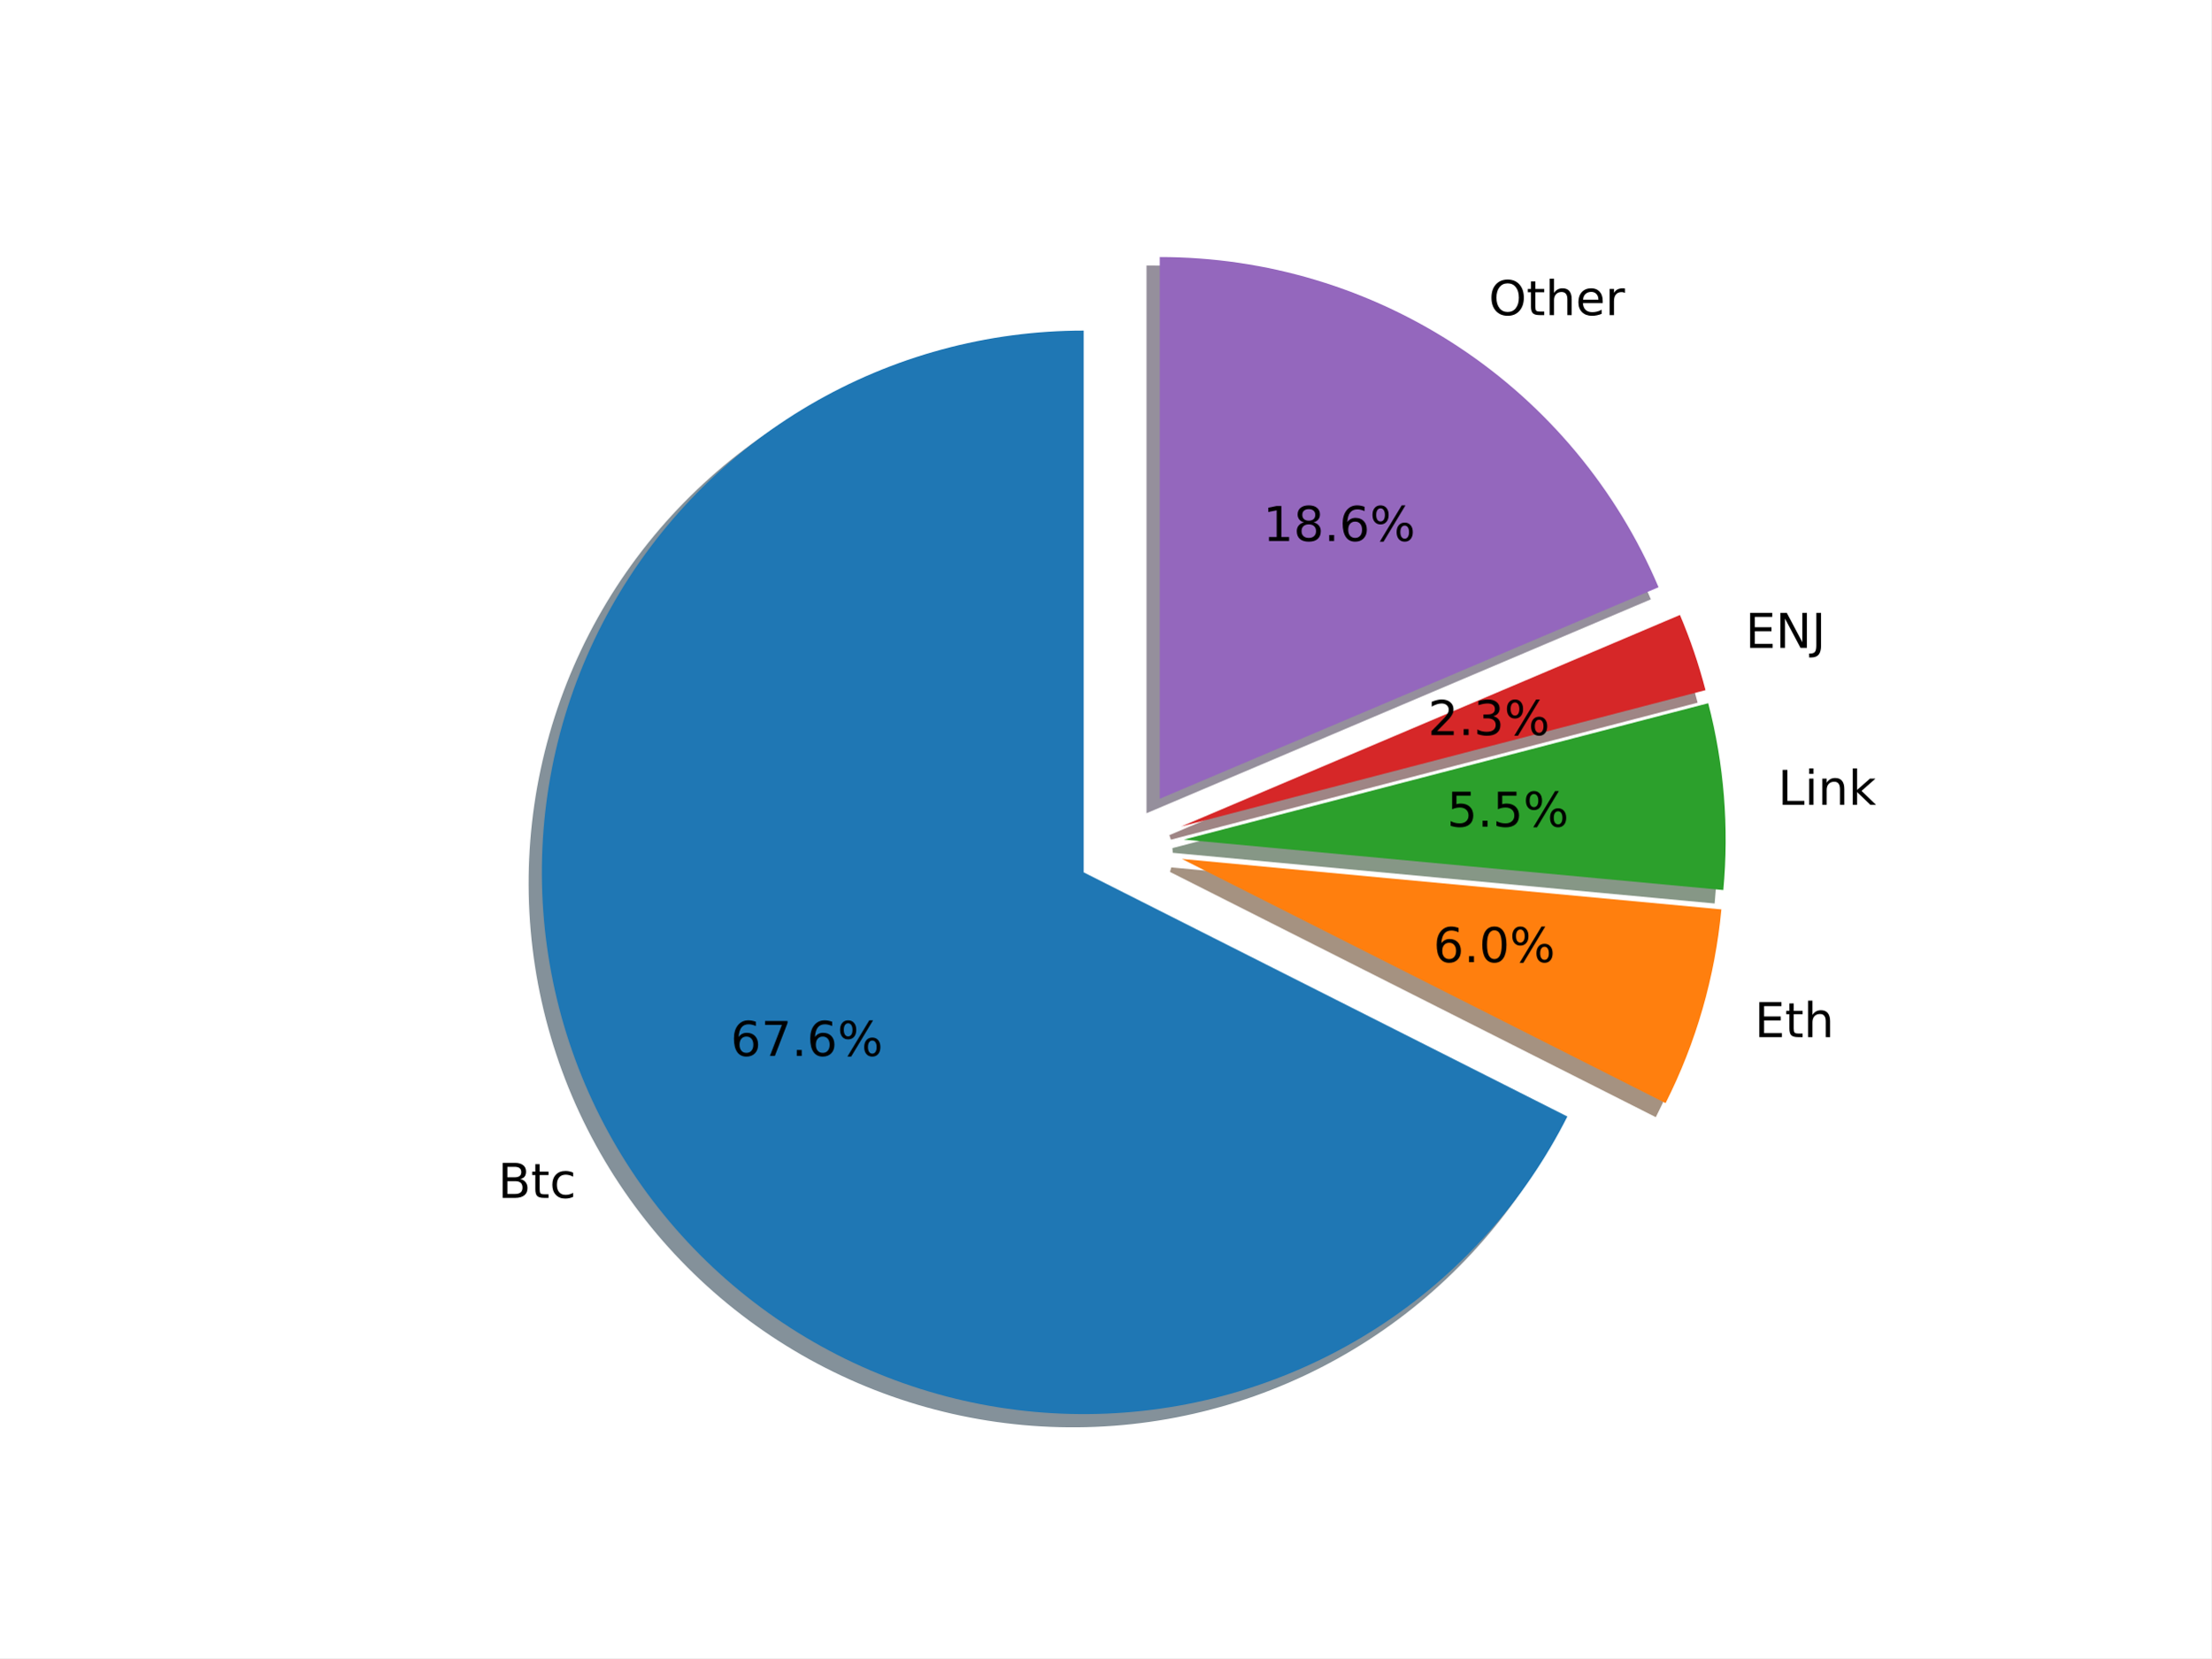
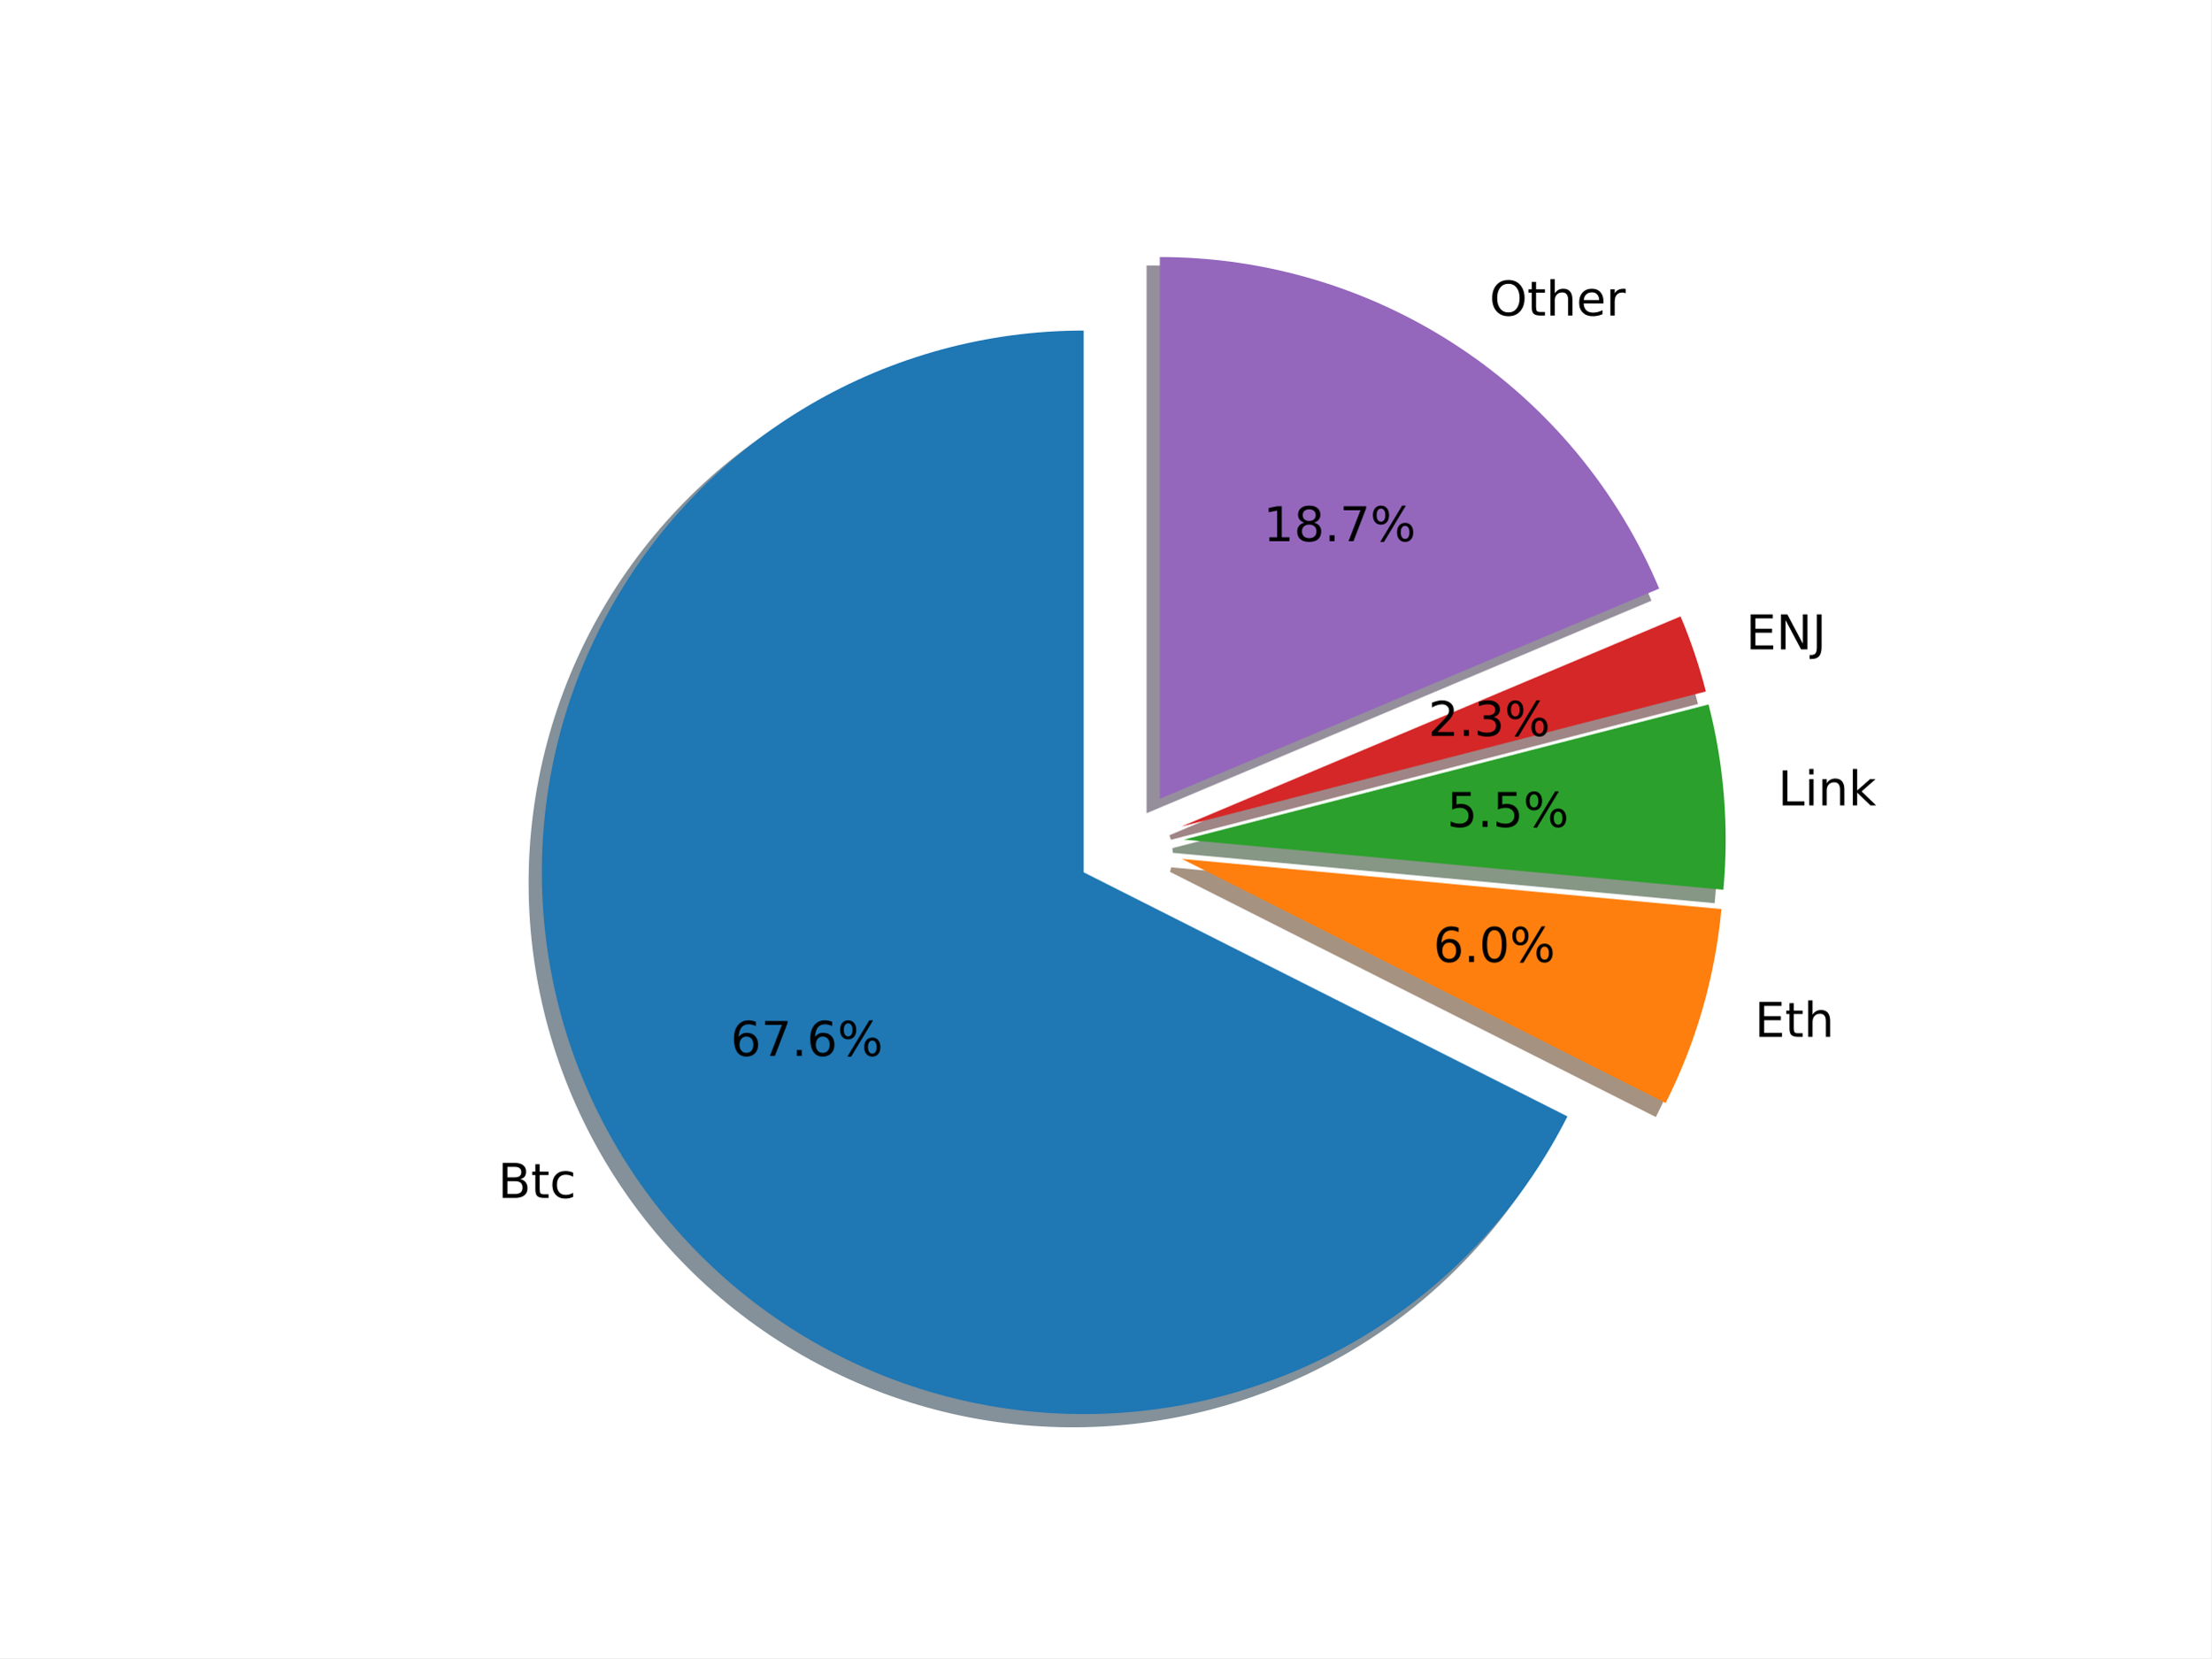
<svg xmlns="http://www.w3.org/2000/svg" xmlns:xlink="http://www.w3.org/1999/xlink" height="345.6pt" version="1.1" viewBox="0 0 460.8 345.6" width="460.8pt">
  <defs>
    <style type="text/css">
*{stroke-linecap:butt;stroke-linejoin:round;}
  </style>
  </defs>
  <g id="figure_1">
    <g id="patch_1">
      <path d="M 0 345.6  L 460.8 345.6  L 460.8 0  L 0 0  z " style="fill:#ffffff;" />
    </g>
    <g id="axes_1">
      <g id="patch_2">
-         <path d="M 223.583 71.16  C 203.495 71.16 183.766 76.52 166.439 86.686  C 149.113 96.852 134.809 111.46 125.01 128.996  C 115.21 146.532 110.265 166.37 110.687 186.454  C 111.109 206.538 116.883 226.15 127.411 243.259  C 137.939 260.368 152.844 274.362 170.582 283.791  C 188.32 293.219 208.257 297.746 228.328 296.902  C 248.399 296.058 267.885 289.874 284.769 278.989  C 301.653 268.104 315.331 252.908 324.385 234.976  L 223.583 184.081  L 223.583 71.16  z " style="fill:#092436;opacity:0.5;stroke:#092436;stroke-linejoin:miter;" />
+         <path d="M 223.585 71.153  C 203.495 71.153 183.764 76.514 166.437 86.681  C 149.11 96.848 134.806 111.457 125.006 128.994  C 115.207 146.532 110.263 166.371 110.686 186.456  C 111.109 206.542 116.885 226.155 127.415 243.264  C 137.945 260.373 152.852 274.366 170.592 283.794  C 188.332 293.222 208.271 297.746 228.343 296.9  C 248.415 296.053 267.902 289.866 284.786 278.978  C 301.669 268.09 315.345 252.891 324.397 234.956  L 223.585 184.076  L 223.585 71.153  z " style="fill:#092436;opacity:0.5;stroke:#092436;stroke-linejoin:miter;" />
      </g>
      <g id="patch_3">
-         <path d="M 344.853 232.183  C 348.03 225.891 350.611 219.314 352.562 212.54  C 354.513 205.767 355.825 198.825 356.482 191.806  L 244.052 181.288  L 344.853 232.183  z " style="fill:#4c2604;opacity:0.5;stroke:#4c2604;stroke-linejoin:miter;" />
+         <path d="M 344.866 232.158  C 348.046 225.858 350.628 219.274 352.578 212.493  C 354.529 205.711 355.839 198.761 356.493 191.734  L 244.054 181.279  L 344.866 232.158  z " style="fill:#4c2604;opacity:0.5;stroke:#4c2604;stroke-linejoin:miter;" />
      </g>
      <g id="patch_4">
-         <path d="M 356.886 187.772  C 357.496 181.252 357.538 174.692 357.011 168.164  C 356.484 161.637 355.39 155.168 353.742 148.831  L 244.456 177.254  L 356.886 187.772  z " style="fill:#0d300d;opacity:0.5;stroke:#0d300d;stroke-linejoin:miter;" />
+         <path d="M 356.897 187.714  C 357.498 181.248 357.54 174.742 357.023 168.268  C 356.506 161.794 355.432 155.377 353.812 149.088  L 244.458 177.259  L 356.897 187.714  z " style="fill:#0d300d;opacity:0.5;stroke:#0d300d;stroke-linejoin:miter;" />
      </g>
      <g id="patch_5">
-         <path d="M 353.177 146.104  C 352.482 143.431 351.689 140.785 350.8 138.171  C 349.911 135.556 348.926 132.975 347.848 130.433  L 243.892 174.527  L 353.177 146.104  z " style="fill:#400c0c;opacity:0.5;stroke:#400c0c;stroke-linejoin:miter;" />
+         <path d="M 353.255 146.378  C 352.568 143.71 351.783 141.068 350.902 138.457  C 350.022 135.846 349.046 133.268 347.977 130.729  L 243.902 174.549  L 353.255 146.378  z " style="fill:#400c0c;opacity:0.5;stroke:#400c0c;stroke-linejoin:miter;" />
      </g>
      <g id="patch_6">
-         <path d="M 343.391 124.653  C 334.734 104.245 320.257 86.83 301.772 74.592  C 283.288 62.354 261.603 55.826 239.435 55.826  L 239.434 168.748  L 343.391 124.653  z " style="fill:#2c1f39;opacity:0.5;stroke:#2c1f39;stroke-linejoin:miter;" />
+         <path d="M 343.523 124.93  C 334.901 104.452 320.423 86.967 301.912 74.676  C 283.401 62.385 261.668 55.826 239.448 55.826  L 239.448 168.75  L 343.523 124.93  z " style="fill:#2c1f39;opacity:0.5;stroke:#2c1f39;stroke-linejoin:miter;" />
      </g>
      <g id="patch_7">
-         <path d="M 225.842 68.901  C 205.753 68.901 186.024 74.262 168.698 84.428  C 151.371 94.594 137.067 109.201 127.268 126.737  C 117.468 144.274 112.524 164.111 112.946 184.195  C 113.368 204.279 119.142 223.892 129.669 241.001  C 140.197 258.109 155.102 272.103 172.84 281.532  C 190.578 290.961 210.515 295.488 230.586 294.644  C 250.657 293.8 270.144 287.615 287.028 276.73  C 303.912 265.846 317.589 250.65 326.643 232.717  L 225.842 181.823  L 225.842 68.901  z " style="fill:#1f77b4;" />
+         <path d="M 225.843 68.894  C 205.753 68.894 186.023 74.255 168.696 84.422  C 151.368 94.589 137.064 109.198 127.265 126.736  C 117.465 144.273 112.521 164.112 112.944 184.198  C 113.368 204.283 119.144 223.896 129.673 241.005  C 140.203 258.115 155.11 272.108 172.851 281.535  C 190.591 290.963 210.53 295.488 230.602 294.641  C 250.674 293.795 270.161 287.607 287.044 276.719  C 303.928 265.831 317.603 250.632 326.655 232.697  L 225.843 181.818  L 225.843 68.894  z " style="fill:#1f77b4;" />
      </g>
      <g id="patch_8">
-         <path d="M 347.111 229.925  C 350.289 223.632 352.87 217.056 354.821 210.282  C 356.771 203.508 358.084 196.567 358.74 189.548  L 246.31 179.03  L 347.111 229.925  z " style="fill:#ff7f0e;" />
+         <path d="M 347.125 229.9  C 350.304 223.6 352.886 217.016 354.837 210.234  C 356.787 203.452 358.098 196.502 358.751 189.476  L 246.313 179.021  L 347.125 229.9  z " style="fill:#ff7f0e;" />
      </g>
      <g id="patch_9">
-         <path d="M 359.145 185.514  C 359.755 178.994 359.796 172.433 359.269 165.906  C 358.742 159.379 357.648 152.91 356 146.572  L 246.715 174.996  L 359.145 185.514  z " style="fill:#2ca02c;" />
+         <path d="M 359.155 185.456  C 359.757 178.989 359.799 172.483 359.282 166.009  C 358.765 159.536 357.69 153.119 356.07 146.83  L 246.717 175  L 359.155 185.456  z " style="fill:#2ca02c;" />
      </g>
      <g id="patch_10">
-         <path d="M 355.435 143.846  C 354.74 141.173 353.947 138.527 353.058 135.912  C 352.169 133.298 351.184 130.717 350.106 128.175  L 246.15 172.269  L 355.435 143.846  z " style="fill:#d62728;" />
+         <path d="M 355.514 144.12  C 354.826 141.452 354.042 138.809 353.161 136.198  C 352.28 133.588 351.304 131.01 350.235 128.47  L 246.16 172.29  L 355.514 144.12  z " style="fill:#d62728;" />
      </g>
      <g id="patch_11">
-         <path d="M 345.649 122.395  C 336.993 101.986 322.515 84.572 304.031 72.334  C 285.546 60.096 263.861 53.568 241.693 53.568  L 241.693 166.489  L 345.649 122.395  z " style="fill:#9467bd;" />
+         <path d="M 345.781 122.672  C 337.159 102.193 322.681 84.708 304.17 72.417  C 285.66 60.126 263.926 53.568 241.706 53.568  L 241.706 166.492  L 345.781 122.672  z " style="fill:#9467bd;" />
      </g>
      <g id="matplotlib.axis_1" />
      <g id="matplotlib.axis_2" />
      <g id="text_1">
        <defs>
          <path d="M 19.672 34.812  L 19.672 8.109  L 35.5 8.109  Q 43.453 8.109 47.281 11.406  Q 51.125 14.703 51.125 21.484  Q 51.125 28.328 47.281 31.562  Q 43.453 34.812 35.5 34.812  z M 19.672 64.797  L 19.672 42.828  L 34.281 42.828  Q 41.5 42.828 45.031 45.531  Q 48.578 48.25 48.578 53.812  Q 48.578 59.328 45.031 62.062  Q 41.5 64.797 34.281 64.797  z M 9.812 72.906  L 35.016 72.906  Q 46.297 72.906 52.391 68.219  Q 58.5 63.531 58.5 54.891  Q 58.5 48.188 55.375 44.234  Q 52.25 40.281 46.188 39.312  Q 53.469 37.75 57.5 32.781  Q 61.531 27.828 61.531 20.406  Q 61.531 10.641 54.891 5.312  Q 48.25 0 35.984 0  L 9.812 0  z " id="DejaVuSans-66" />
          <path d="M 18.312 70.219  L 18.312 54.688  L 36.812 54.688  L 36.812 47.703  L 18.312 47.703  L 18.312 18.016  Q 18.312 11.328 20.141 9.422  Q 21.969 7.516 27.594 7.516  L 36.812 7.516  L 36.812 0  L 27.594 0  Q 17.188 0 13.234 3.875  Q 9.281 7.766 9.281 18.016  L 9.281 47.703  L 2.688 47.703  L 2.688 54.688  L 9.281 54.688  L 9.281 70.219  z " id="DejaVuSans-116" />
          <path d="M 48.781 52.594  L 48.781 44.188  Q 44.969 46.297 41.141 47.344  Q 37.312 48.391 33.406 48.391  Q 24.656 48.391 19.812 42.844  Q 14.984 37.312 14.984 27.297  Q 14.984 17.281 19.812 11.734  Q 24.656 6.203 33.406 6.203  Q 37.312 6.203 41.141 7.25  Q 44.969 8.297 48.781 10.406  L 48.781 2.094  Q 45.016 0.344 40.984 -0.531  Q 36.969 -1.422 32.422 -1.422  Q 20.062 -1.422 12.781 6.344  Q 5.516 14.109 5.516 27.297  Q 5.516 40.672 12.859 48.328  Q 20.219 56 33.016 56  Q 37.156 56 41.109 55.141  Q 45.062 54.297 48.781 52.594  z " id="DejaVuSans-99" />
        </defs>
-         <g transform="translate(103.7724 249.6777)scale(0.1 -0.1)">
+         <g transform="translate(103.7767 249.6835)scale(0.1 -0.1)">
          <use xlink:href="#DejaVuSans-66" />
          <use x="68.604" xlink:href="#DejaVuSans-116" />
          <use x="107.812" xlink:href="#DejaVuSans-99" />
        </g>
      </g>
      <g id="text_2">
        <defs>
          <path d="M 33.016 40.375  Q 26.375 40.375 22.484 35.828  Q 18.609 31.297 18.609 23.391  Q 18.609 15.531 22.484 10.953  Q 26.375 6.391 33.016 6.391  Q 39.656 6.391 43.531 10.953  Q 47.406 15.531 47.406 23.391  Q 47.406 31.297 43.531 35.828  Q 39.656 40.375 33.016 40.375  z M 52.594 71.297  L 52.594 62.312  Q 48.875 64.062 45.094 64.984  Q 41.312 65.922 37.594 65.922  Q 27.828 65.922 22.672 59.328  Q 17.531 52.734 16.797 39.406  Q 19.672 43.656 24.016 45.922  Q 28.375 48.188 33.594 48.188  Q 44.578 48.188 50.953 41.516  Q 57.328 34.859 57.328 23.391  Q 57.328 12.156 50.688 5.359  Q 44.047 -1.422 33.016 -1.422  Q 20.359 -1.422 13.672 8.266  Q 6.984 17.969 6.984 36.375  Q 6.984 53.656 15.188 63.938  Q 23.391 74.219 37.203 74.219  Q 40.922 74.219 44.703 73.484  Q 48.484 72.75 52.594 71.297  z " id="DejaVuSans-54" />
          <path d="M 8.203 72.906  L 55.078 72.906  L 55.078 68.703  L 28.609 0  L 18.312 0  L 43.219 64.594  L 8.203 64.594  z " id="DejaVuSans-55" />
          <path d="M 10.688 12.406  L 21 12.406  L 21 0  L 10.688 0  z " id="DejaVuSans-46" />
          <path d="M 72.703 32.078  Q 68.453 32.078 66.031 28.469  Q 63.625 24.859 63.625 18.406  Q 63.625 12.062 66.031 8.422  Q 68.453 4.781 72.703 4.781  Q 76.859 4.781 79.266 8.422  Q 81.688 12.062 81.688 18.406  Q 81.688 24.812 79.266 28.438  Q 76.859 32.078 72.703 32.078  z M 72.703 38.281  Q 80.422 38.281 84.953 32.906  Q 89.5 27.547 89.5 18.406  Q 89.5 9.281 84.938 3.922  Q 80.375 -1.422 72.703 -1.422  Q 64.891 -1.422 60.344 3.922  Q 55.812 9.281 55.812 18.406  Q 55.812 27.594 60.375 32.938  Q 64.938 38.281 72.703 38.281  z M 22.312 68.016  Q 18.109 68.016 15.688 64.375  Q 13.281 60.75 13.281 54.391  Q 13.281 47.953 15.672 44.328  Q 18.062 40.719 22.312 40.719  Q 26.562 40.719 28.969 44.328  Q 31.391 47.953 31.391 54.391  Q 31.391 60.688 28.953 64.344  Q 26.516 68.016 22.312 68.016  z M 66.406 74.219  L 74.219 74.219  L 28.609 -1.422  L 20.797 -1.422  z M 22.312 74.219  Q 30.031 74.219 34.609 68.875  Q 39.203 63.531 39.203 54.391  Q 39.203 45.172 34.641 39.844  Q 30.078 34.516 22.312 34.516  Q 14.547 34.516 10.031 39.859  Q 5.516 45.219 5.516 54.391  Q 5.516 63.484 10.047 68.844  Q 14.594 74.219 22.312 74.219  z " id="DejaVuSans-37" />
        </defs>
-         <g transform="translate(152.2548 220.0887)scale(0.1 -0.1)">
+         <g transform="translate(152.2576 220.0898)scale(0.1 -0.1)">
          <use xlink:href="#DejaVuSans-54" />
          <use x="63.623" xlink:href="#DejaVuSans-55" />
          <use x="127.246" xlink:href="#DejaVuSans-46" />
          <use x="159.033" xlink:href="#DejaVuSans-54" />
          <use x="222.656" xlink:href="#DejaVuSans-37" />
        </g>
      </g>
      <g id="text_3">
        <defs>
          <path d="M 9.812 72.906  L 55.906 72.906  L 55.906 64.594  L 19.672 64.594  L 19.672 43.016  L 54.391 43.016  L 54.391 34.719  L 19.672 34.719  L 19.672 8.297  L 56.781 8.297  L 56.781 0  L 9.812 0  z " id="DejaVuSans-69" />
          <path d="M 54.891 33.016  L 54.891 0  L 45.906 0  L 45.906 32.719  Q 45.906 40.484 42.875 44.328  Q 39.844 48.188 33.797 48.188  Q 26.516 48.188 22.312 43.547  Q 18.109 38.922 18.109 30.906  L 18.109 0  L 9.078 0  L 9.078 75.984  L 18.109 75.984  L 18.109 46.188  Q 21.344 51.125 25.703 53.562  Q 30.078 56 35.797 56  Q 45.219 56 50.047 50.172  Q 54.891 44.344 54.891 33.016  z " id="DejaVuSans-104" />
        </defs>
-         <g transform="translate(365.6716 216.1667)scale(0.1 -0.1)">
+         <g transform="translate(365.6891 216.1147)scale(0.1 -0.1)">
          <use xlink:href="#DejaVuSans-69" />
          <use x="63.184" xlink:href="#DejaVuSans-116" />
          <use x="102.393" xlink:href="#DejaVuSans-104" />
        </g>
      </g>
      <g id="text_4">
        <defs>
          <path d="M 31.781 66.406  Q 24.172 66.406 20.328 58.906  Q 16.5 51.422 16.5 36.375  Q 16.5 21.391 20.328 13.891  Q 24.172 6.391 31.781 6.391  Q 39.453 6.391 43.281 13.891  Q 47.125 21.391 47.125 36.375  Q 47.125 51.422 43.281 58.906  Q 39.453 66.406 31.781 66.406  z M 31.781 74.219  Q 44.047 74.219 50.516 64.516  Q 56.984 54.828 56.984 36.375  Q 56.984 17.969 50.516 8.266  Q 44.047 -1.422 31.781 -1.422  Q 19.531 -1.422 13.062 8.266  Q 6.594 17.969 6.594 36.375  Q 6.594 54.828 13.062 64.516  Q 19.531 74.219 31.781 74.219  z " id="DejaVuSans-48" />
        </defs>
-         <g transform="translate(298.714 200.5406)scale(0.1 -0.1)">
+         <g transform="translate(298.7247 200.508)scale(0.1 -0.1)">
          <use xlink:href="#DejaVuSans-54" />
          <use x="63.623" xlink:href="#DejaVuSans-46" />
          <use x="95.41" xlink:href="#DejaVuSans-48" />
          <use x="159.033" xlink:href="#DejaVuSans-37" />
        </g>
      </g>
      <g id="text_5">
        <defs>
          <path d="M 9.812 72.906  L 19.672 72.906  L 19.672 8.297  L 55.172 8.297  L 55.172 0  L 9.812 0  z " id="DejaVuSans-76" />
          <path d="M 9.422 54.688  L 18.406 54.688  L 18.406 0  L 9.422 0  z M 9.422 75.984  L 18.406 75.984  L 18.406 64.594  L 9.422 64.594  z " id="DejaVuSans-105" />
          <path d="M 54.891 33.016  L 54.891 0  L 45.906 0  L 45.906 32.719  Q 45.906 40.484 42.875 44.328  Q 39.844 48.188 33.797 48.188  Q 26.516 48.188 22.312 43.547  Q 18.109 38.922 18.109 30.906  L 18.109 0  L 9.078 0  L 9.078 54.688  L 18.109 54.688  L 18.109 46.188  Q 21.344 51.125 25.703 53.562  Q 30.078 56 35.797 56  Q 45.219 56 50.047 50.172  Q 54.891 44.344 54.891 33.016  z " id="DejaVuSans-110" />
          <path d="M 9.078 75.984  L 18.109 75.984  L 18.109 31.109  L 44.922 54.688  L 56.391 54.688  L 27.391 29.109  L 57.625 0  L 45.906 0  L 18.109 26.703  L 18.109 0  L 9.078 0  z " id="DejaVuSans-107" />
        </defs>
-         <g transform="translate(370.5248 167.7564)scale(0.1 -0.1)">
+         <g transform="translate(370.5384 167.8697)scale(0.1 -0.1)">
          <use xlink:href="#DejaVuSans-76" />
          <use x="55.713" xlink:href="#DejaVuSans-105" />
          <use x="83.496" xlink:href="#DejaVuSans-110" />
          <use x="146.875" xlink:href="#DejaVuSans-107" />
        </g>
      </g>
      <g id="text_6">
        <defs>
          <path d="M 10.797 72.906  L 49.516 72.906  L 49.516 64.594  L 19.828 64.594  L 19.828 46.734  Q 21.969 47.469 24.109 47.828  Q 26.266 48.188 28.422 48.188  Q 40.625 48.188 47.75 41.5  Q 54.891 34.812 54.891 23.391  Q 54.891 11.625 47.562 5.094  Q 40.234 -1.422 26.906 -1.422  Q 22.312 -1.422 17.547 -0.641  Q 12.797 0.141 7.719 1.703  L 7.719 11.625  Q 12.109 9.234 16.797 8.062  Q 21.484 6.891 26.703 6.891  Q 35.156 6.891 40.078 11.328  Q 45.016 15.766 45.016 23.391  Q 45.016 31 40.078 35.438  Q 35.156 39.891 26.703 39.891  Q 22.75 39.891 18.812 39.016  Q 14.891 38.141 10.797 36.281  z " id="DejaVuSans-53" />
        </defs>
-         <g transform="translate(301.5451 172.3013)scale(0.1 -0.1)">
+         <g transform="translate(301.5534 172.3651)scale(0.1 -0.1)">
          <use xlink:href="#DejaVuSans-53" />
          <use x="63.623" xlink:href="#DejaVuSans-46" />
          <use x="95.41" xlink:href="#DejaVuSans-53" />
          <use x="159.033" xlink:href="#DejaVuSans-37" />
        </g>
      </g>
      <g id="text_7">
        <defs>
          <path d="M 9.812 72.906  L 23.094 72.906  L 55.422 11.922  L 55.422 72.906  L 64.984 72.906  L 64.984 0  L 51.703 0  L 19.391 60.984  L 19.391 0  L 9.812 0  z " id="DejaVuSans-78" />
          <path d="M 9.812 72.906  L 19.672 72.906  L 19.672 5.078  Q 19.672 -8.109 14.672 -14.062  Q 9.672 -20.016 -1.422 -20.016  L -5.172 -20.016  L -5.172 -11.719  L -2.094 -11.719  Q 4.438 -11.719 7.125 -8.047  Q 9.812 -4.391 9.812 5.078  z " id="DejaVuSans-74" />
        </defs>
-         <g transform="translate(363.7491 135.036)scale(0.1 -0.1)">
+         <g transform="translate(363.8611 135.3487)scale(0.1 -0.1)">
          <use xlink:href="#DejaVuSans-69" />
          <use x="63.184" xlink:href="#DejaVuSans-78" />
          <use x="137.988" xlink:href="#DejaVuSans-74" />
        </g>
      </g>
      <g id="text_8">
        <defs>
          <path d="M 19.188 8.297  L 53.609 8.297  L 53.609 0  L 7.328 0  L 7.328 8.297  Q 12.938 14.109 22.625 23.891  Q 32.328 33.688 34.812 36.531  Q 39.547 41.844 41.422 45.531  Q 43.312 49.219 43.312 52.781  Q 43.312 58.594 39.234 62.25  Q 35.156 65.922 28.609 65.922  Q 23.969 65.922 18.812 64.312  Q 13.672 62.703 7.812 59.422  L 7.812 69.391  Q 13.766 71.781 18.938 73  Q 24.125 74.219 28.422 74.219  Q 39.75 74.219 46.484 68.547  Q 53.219 62.891 53.219 53.422  Q 53.219 48.922 51.531 44.891  Q 49.859 40.875 45.406 35.406  Q 44.188 33.984 37.641 27.219  Q 31.109 20.453 19.188 8.297  z " id="DejaVuSans-50" />
          <path d="M 40.578 39.312  Q 47.656 37.797 51.625 33  Q 55.609 28.219 55.609 21.188  Q 55.609 10.406 48.188 4.484  Q 40.766 -1.422 27.094 -1.422  Q 22.516 -1.422 17.656 -0.516  Q 12.797 0.391 7.625 2.203  L 7.625 11.719  Q 11.719 9.328 16.594 8.109  Q 21.484 6.891 26.812 6.891  Q 36.078 6.891 40.938 10.547  Q 45.797 14.203 45.797 21.188  Q 45.797 27.641 41.281 31.266  Q 36.766 34.906 28.719 34.906  L 20.219 34.906  L 20.219 43.016  L 29.109 43.016  Q 36.375 43.016 40.234 45.922  Q 44.094 48.828 44.094 54.297  Q 44.094 59.906 40.109 62.906  Q 36.141 65.922 28.719 65.922  Q 24.656 65.922 20.016 65.031  Q 15.375 64.156 9.812 62.312  L 9.812 71.094  Q 15.438 72.656 20.344 73.438  Q 25.25 74.219 29.594 74.219  Q 40.828 74.219 47.359 69.109  Q 53.906 64.016 53.906 55.328  Q 53.906 49.266 50.438 45.094  Q 46.969 40.922 40.578 39.312  z " id="DejaVuSans-51" />
        </defs>
-         <g transform="translate(297.5926 153.2144)scale(0.1 -0.1)">
+         <g transform="translate(297.6583 153.3945)scale(0.1 -0.1)">
          <use xlink:href="#DejaVuSans-50" />
          <use x="63.623" xlink:href="#DejaVuSans-46" />
          <use x="95.41" xlink:href="#DejaVuSans-51" />
          <use x="159.033" xlink:href="#DejaVuSans-37" />
        </g>
      </g>
      <g id="text_9">
        <defs>
          <path d="M 39.406 66.219  Q 28.656 66.219 22.328 58.203  Q 16.016 50.203 16.016 36.375  Q 16.016 22.609 22.328 14.594  Q 28.656 6.594 39.406 6.594  Q 50.141 6.594 56.422 14.594  Q 62.703 22.609 62.703 36.375  Q 62.703 50.203 56.422 58.203  Q 50.141 66.219 39.406 66.219  z M 39.406 74.219  Q 54.734 74.219 63.906 63.938  Q 73.094 53.656 73.094 36.375  Q 73.094 19.141 63.906 8.859  Q 54.734 -1.422 39.406 -1.422  Q 24.031 -1.422 14.812 8.828  Q 5.609 19.094 5.609 36.375  Q 5.609 53.656 14.812 63.938  Q 24.031 74.219 39.406 74.219  z " id="DejaVuSans-79" />
          <path d="M 56.203 29.594  L 56.203 25.203  L 14.891 25.203  Q 15.484 15.922 20.484 11.062  Q 25.484 6.203 34.422 6.203  Q 39.594 6.203 44.453 7.469  Q 49.312 8.734 54.109 11.281  L 54.109 2.781  Q 49.266 0.734 44.188 -0.344  Q 39.109 -1.422 33.891 -1.422  Q 20.797 -1.422 13.156 6.188  Q 5.516 13.812 5.516 26.812  Q 5.516 40.234 12.766 48.109  Q 20.016 56 32.328 56  Q 43.359 56 49.781 48.891  Q 56.203 41.797 56.203 29.594  z M 47.219 32.234  Q 47.125 39.594 43.094 43.984  Q 39.062 48.391 32.422 48.391  Q 24.906 48.391 20.391 44.141  Q 15.875 39.891 15.188 32.172  z " id="DejaVuSans-101" />
          <path d="M 41.109 46.297  Q 39.594 47.172 37.812 47.578  Q 36.031 48 33.891 48  Q 26.266 48 22.188 43.047  Q 18.109 38.094 18.109 28.812  L 18.109 0  L 9.078 0  L 9.078 54.688  L 18.109 54.688  L 18.109 46.188  Q 20.953 51.172 25.484 53.578  Q 30.031 56 36.531 56  Q 37.453 56 38.578 55.875  Q 39.703 55.766 41.062 55.516  z " id="DejaVuSans-114" />
        </defs>
-         <g transform="translate(310.2645 65.67789)scale(0.1 -0.1)">
+         <g transform="translate(310.4168 65.76905)scale(0.1 -0.1)">
          <use xlink:href="#DejaVuSans-79" />
          <use x="78.711" xlink:href="#DejaVuSans-116" />
          <use x="117.92" xlink:href="#DejaVuSans-104" />
          <use x="181.299" xlink:href="#DejaVuSans-101" />
          <use x="242.822" xlink:href="#DejaVuSans-114" />
        </g>
      </g>
      <g id="text_10">
        <defs>
          <path d="M 12.406 8.297  L 28.516 8.297  L 28.516 63.922  L 10.984 60.406  L 10.984 69.391  L 28.422 72.906  L 38.281 72.906  L 38.281 8.297  L 54.391 8.297  L 54.391 0  L 12.406 0  z " id="DejaVuSans-49" />
          <path d="M 31.781 34.625  Q 24.75 34.625 20.719 30.859  Q 16.703 27.094 16.703 20.516  Q 16.703 13.922 20.719 10.156  Q 24.75 6.391 31.781 6.391  Q 38.812 6.391 42.859 10.172  Q 46.922 13.969 46.922 20.516  Q 46.922 27.094 42.891 30.859  Q 38.875 34.625 31.781 34.625  z M 21.922 38.812  Q 15.578 40.375 12.031 44.719  Q 8.5 49.078 8.5 55.328  Q 8.5 64.062 14.719 69.141  Q 20.953 74.219 31.781 74.219  Q 42.672 74.219 48.875 69.141  Q 55.078 64.062 55.078 55.328  Q 55.078 49.078 51.531 44.719  Q 48 40.375 41.703 38.812  Q 48.828 37.156 52.797 32.312  Q 56.781 27.484 56.781 20.516  Q 56.781 9.906 50.312 4.234  Q 43.844 -1.422 31.781 -1.422  Q 19.734 -1.422 13.25 4.234  Q 6.781 9.906 6.781 20.516  Q 6.781 27.484 10.781 32.312  Q 14.797 37.156 21.922 38.812  z M 18.312 54.391  Q 18.312 48.734 21.844 45.562  Q 25.391 42.391 31.781 42.391  Q 38.141 42.391 41.719 45.562  Q 45.312 48.734 45.312 54.391  Q 45.312 60.062 41.719 63.234  Q 38.141 66.406 31.781 66.406  Q 25.391 66.406 21.844 63.234  Q 18.312 60.062 18.312 54.391  z " id="DejaVuSans-56" />
        </defs>
-         <g transform="translate(263.212 112.7555)scale(0.1 -0.1)">
+         <g transform="translate(263.3012 112.8064)scale(0.1 -0.1)">
          <use xlink:href="#DejaVuSans-49" />
          <use x="63.623" xlink:href="#DejaVuSans-56" />
          <use x="127.246" xlink:href="#DejaVuSans-46" />
-           <use x="159.033" xlink:href="#DejaVuSans-54" />
+           <use x="159.033" xlink:href="#DejaVuSans-55" />
          <use x="222.656" xlink:href="#DejaVuSans-37" />
        </g>
      </g>
    </g>
  </g>
</svg>
